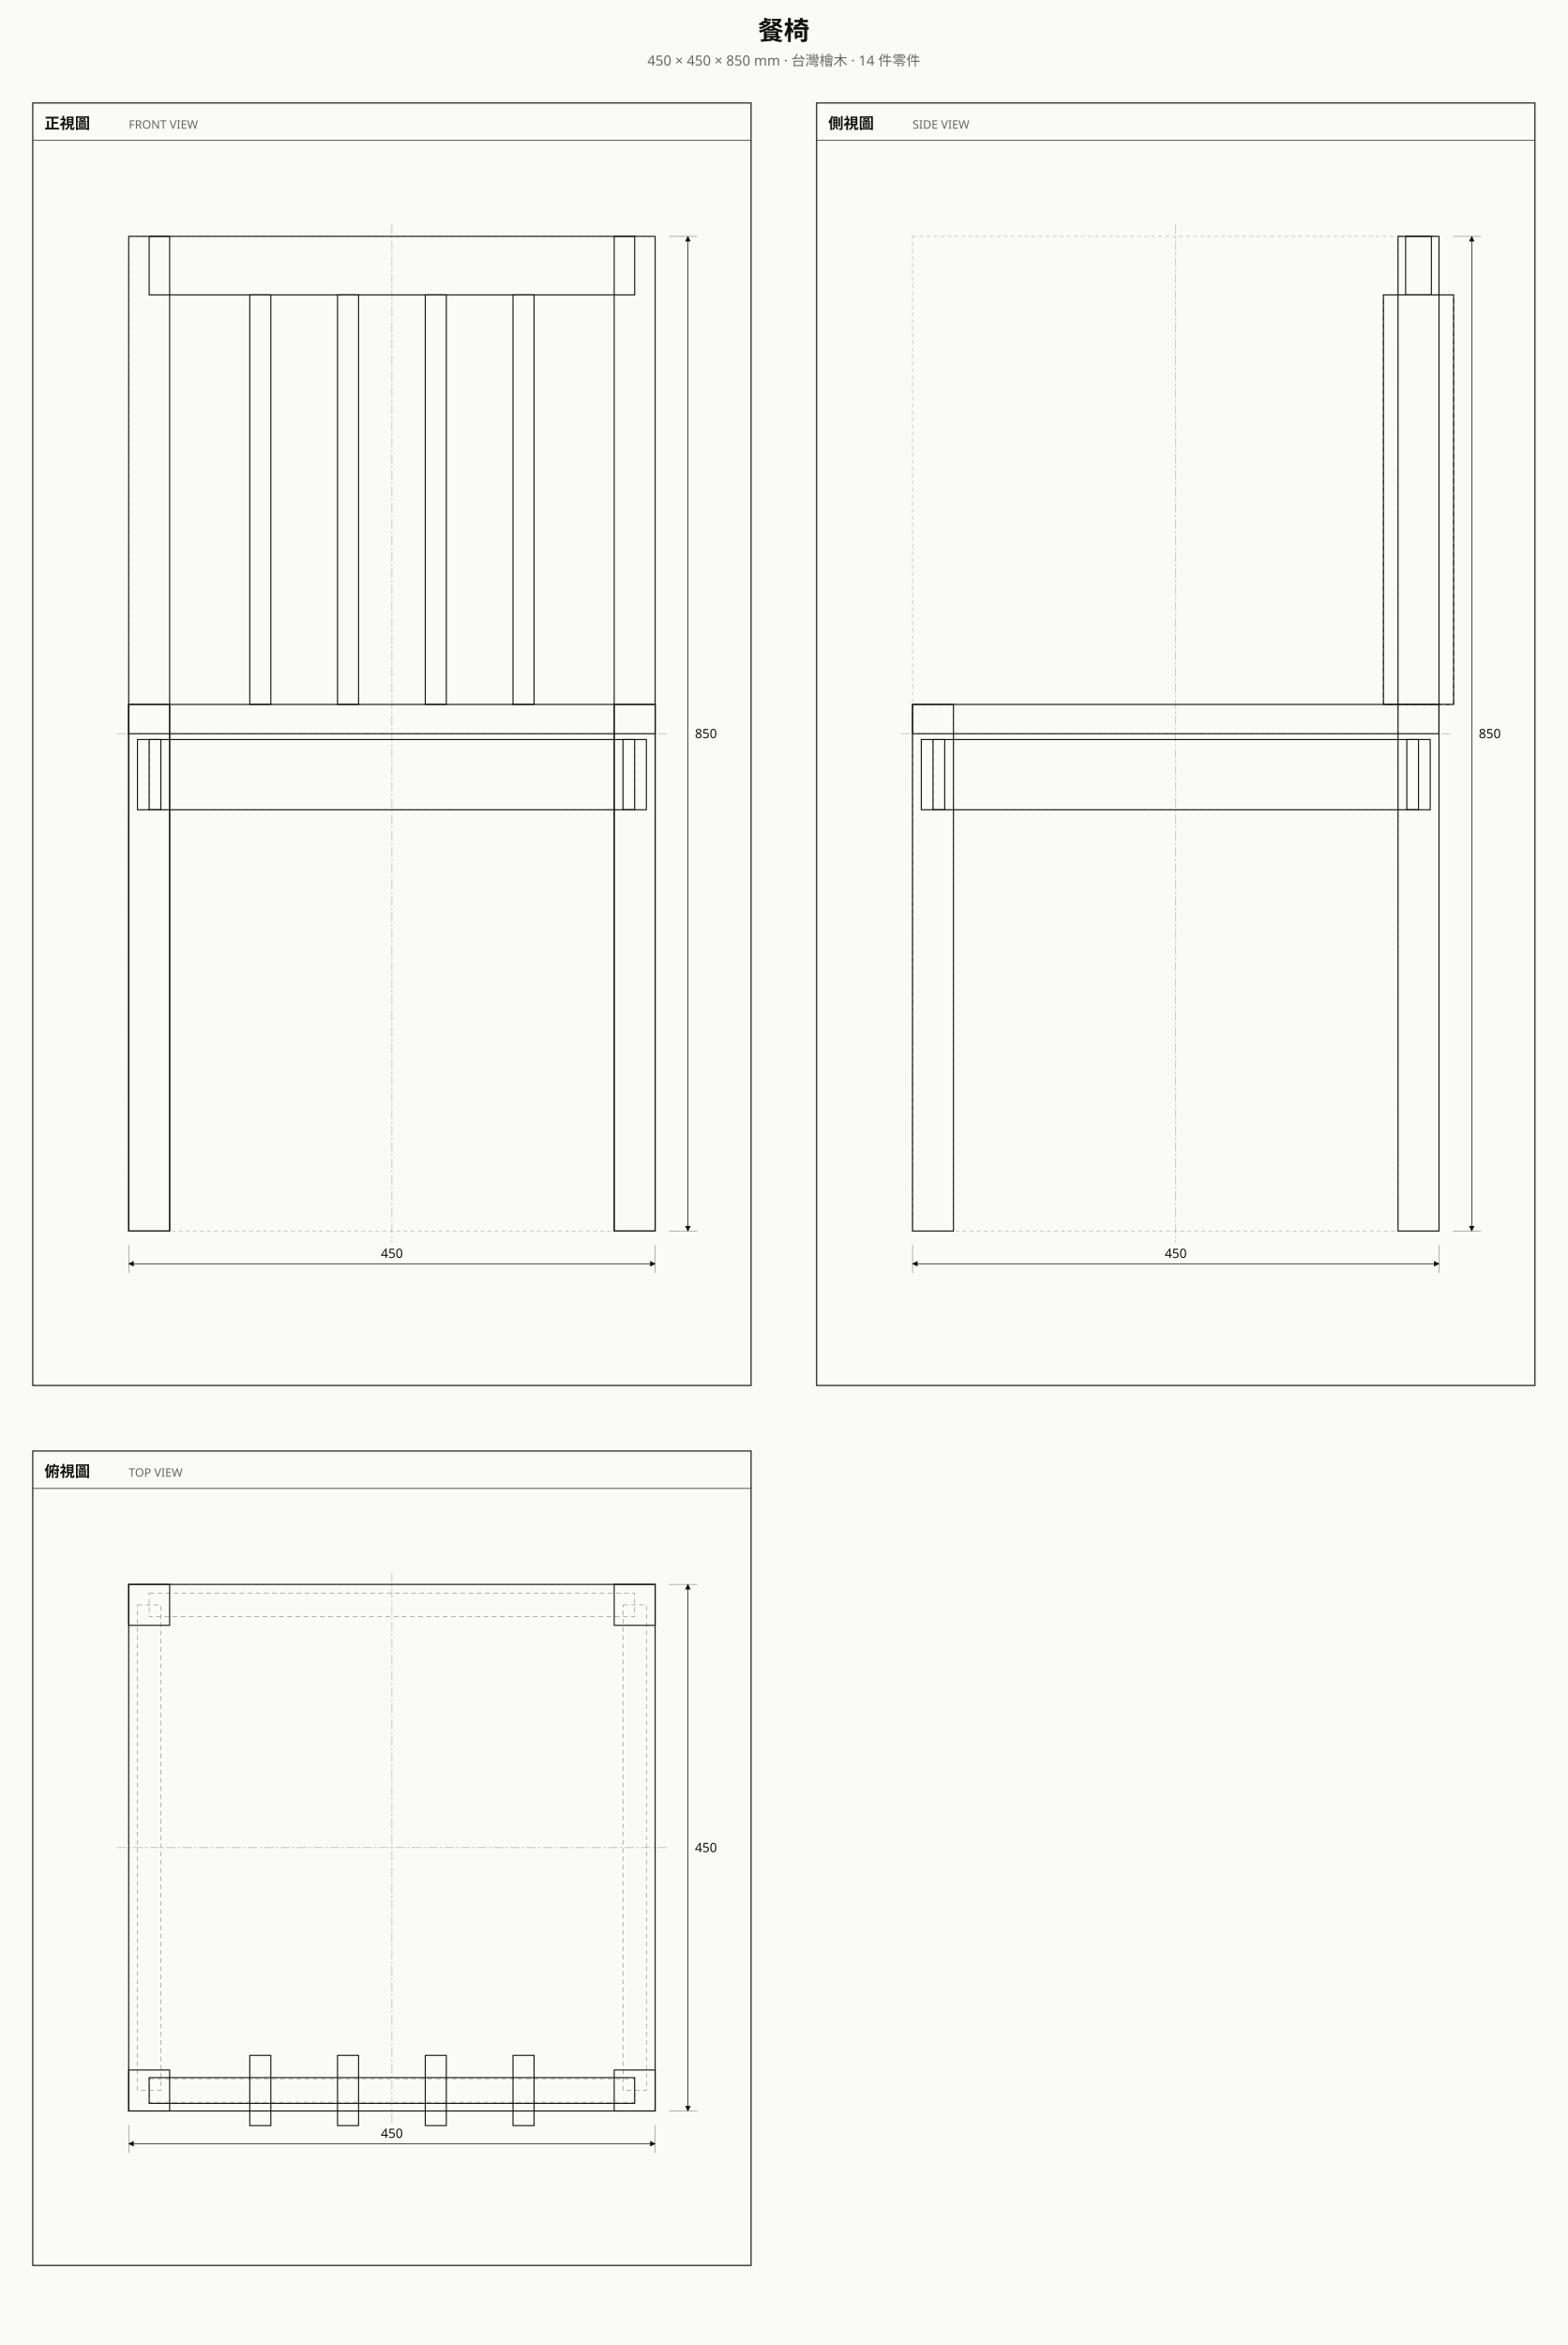
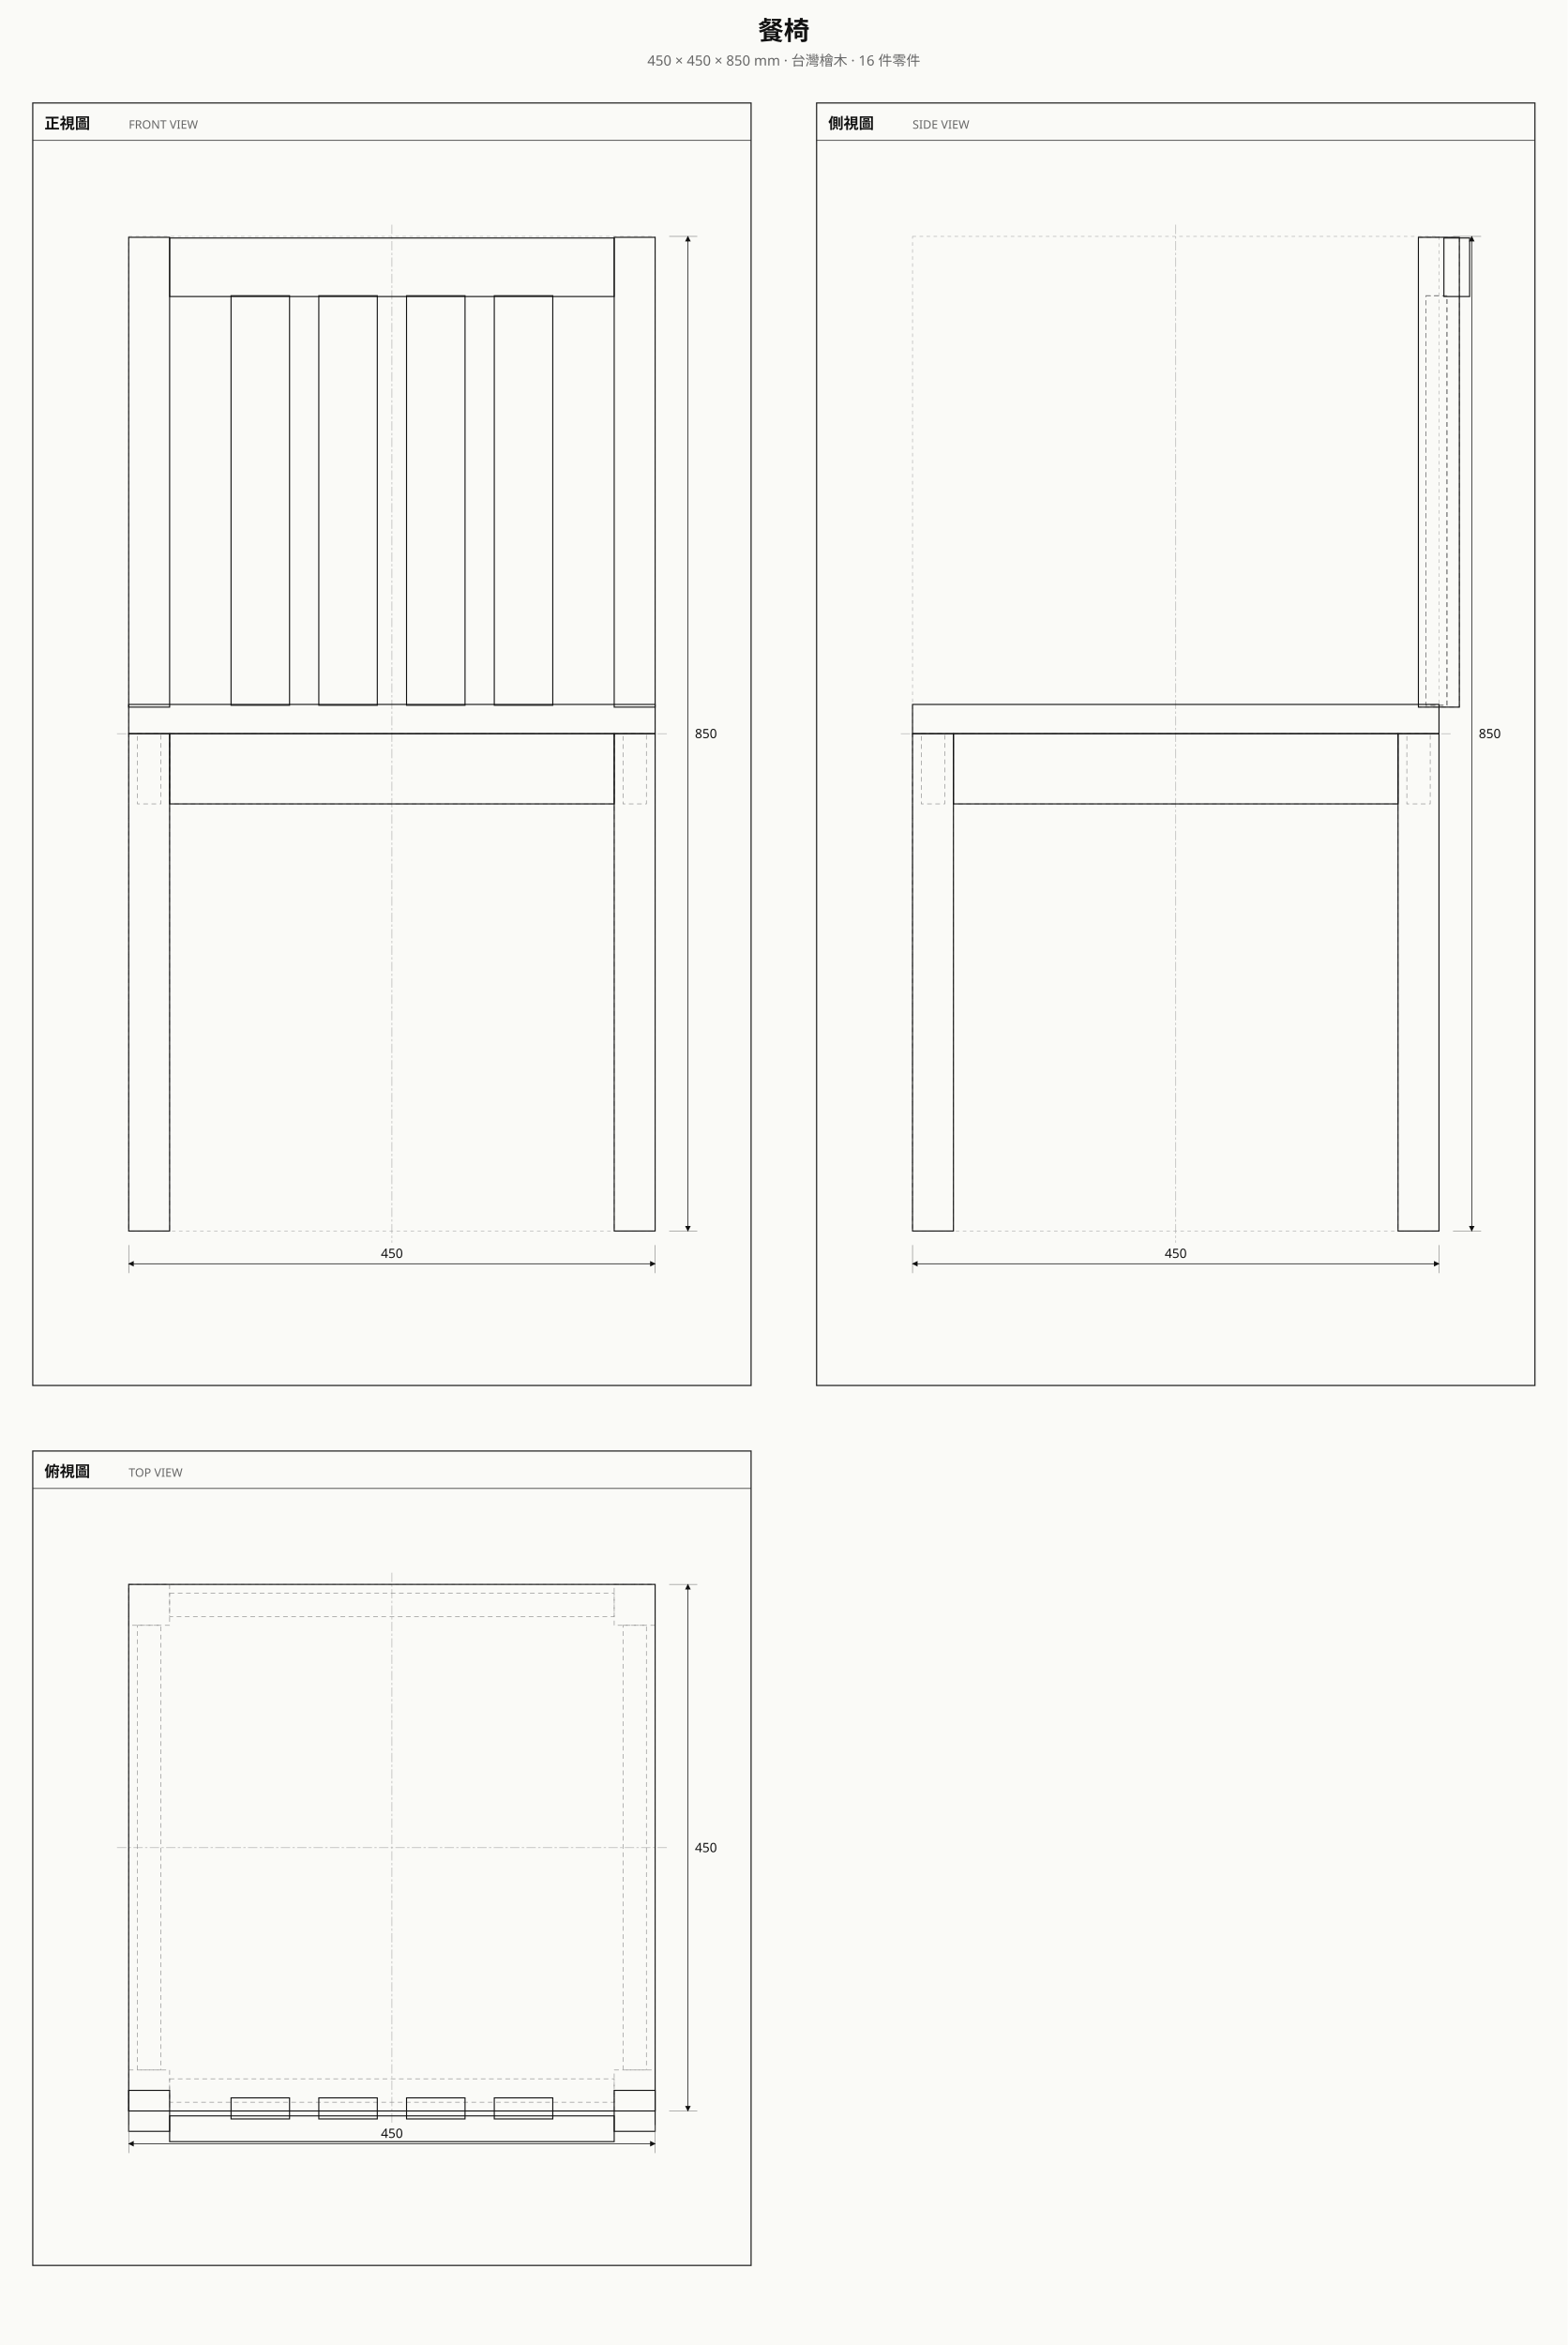
<svg xmlns="http://www.w3.org/2000/svg" viewBox="-20 -10 1340 2004" width="1340">
  <defs>
    <marker id="arr-front" viewBox="0 0 10 10" refX="9" refY="5" markerWidth="8" markerHeight="8" orient="auto-start-reverse">
      <path d="M 0 0 L 10 5 L 0 10 z" fill="#111" />
    </marker>
    <marker id="arr-side" viewBox="0 0 10 10" refX="9" refY="5" markerWidth="8" markerHeight="8" orient="auto-start-reverse">
      <path d="M 0 0 L 10 5 L 0 10 z" fill="#111" />
    </marker>
    <marker id="arr-top" viewBox="0 0 10 10" refX="9" refY="5" markerWidth="8" markerHeight="8" orient="auto-start-reverse">
      <path d="M 0 0 L 10 5 L 0 10 z" fill="#111" />
    </marker>
  </defs>
  <rect x="-20" y="-10" width="1340" height="2004" fill="#fafaf7" />
  <text x="650" y="24" text-anchor="middle" font-size="22" font-weight="700" fill="#111" font-family="sans-serif">餐椅</text>
-   <text x="650" y="46" text-anchor="middle" font-size="12" fill="#666" font-family="sans-serif">450 × 450 × 850 mm · 台灣檜木 · 14 件零件</text>
+   <text x="650" y="46" text-anchor="middle" font-size="12" fill="#666" font-family="sans-serif">450 × 450 × 850 mm · 台灣檜木 · 16 件零件</text>
  <g transform="translate(0, 70)">
    <g transform="translate(315.0, 972.0)">
      <rect x="-307.0" y="-964.0" width="614.0" height="1096.0" fill="none" stroke="#222" stroke-width="1" />
      <line x1="-307.0" y1="-932.0" x2="307.0" y2="-932.0" stroke="#222" stroke-width="0.6" />
      <text x="-297.0" y="-942.0" font-size="13" font-weight="700" fill="#111" font-family="sans-serif">正視圖</text>
      <text x="-225.0" y="-942.0" font-size="10" fill="#666" font-family="sans-serif">FRONT VIEW</text>
      <g stroke="#888" stroke-width="0.5" stroke-dasharray="8 2 2 2" opacity="0.7">
        <line x1="0" y1="-860.0" x2="0" y2="10.0" />
        <line x1="-235.0" y1="-425.0" x2="235.0" y2="-425.0" />
      </g>
      <rect x="-225.0" y="-850.0" width="450.0" height="850.0" fill="none" stroke="#999" stroke-dasharray="3 3" stroke-width="0.5" opacity="0.8" />
-       <rect x="-207.5" y="-420.0" width="415.0" height="60.0" fill="none" stroke="#888" stroke-width="0.5" stroke-dasharray="4 3" />
-       <rect x="-207.5" y="-850.0" width="415.0" height="50.0" fill="none" stroke="#111" stroke-width="0.9" />
-       <rect x="-225.0" y="-850.0" width="35.0" height="850.0" fill="none" stroke="#111" stroke-width="0.9" />
-       <rect x="190.0" y="-850.0" width="35.0" height="850.0" fill="none" stroke="#111" stroke-width="0.9" />
-       <rect x="-121.5" y="-800.0" width="18.0" height="350.0" fill="none" stroke="#111" stroke-width="0.9" />
-       <rect x="-46.5" y="-800.0" width="18.0" height="350.0" fill="none" stroke="#111" stroke-width="0.9" />
-       <rect x="28.5" y="-800.0" width="18.0" height="350.0" fill="none" stroke="#111" stroke-width="0.9" />
-       <rect x="103.5" y="-800.0" width="18.0" height="350.0" fill="none" stroke="#111" stroke-width="0.9" />
-       <rect x="-217.5" y="-420.0" width="20.0" height="60.0" fill="none" stroke="#111" stroke-width="0.9" />
-       <rect x="197.5" y="-420.0" width="20.0" height="60.0" fill="none" stroke="#111" stroke-width="0.9" />
-       <rect x="-207.5" y="-420.0" width="415.0" height="60.0" fill="none" stroke="#111" stroke-width="0.9" />
+       <rect x="-190.0" y="-848.6" width="380.0" height="50.0" fill="none" stroke="#111" stroke-width="0.9" />
+       <rect x="87.5" y="-799.3" width="50.0" height="350.0" fill="none" stroke="#111" stroke-width="0.9" />
+       <rect x="12.5" y="-799.3" width="50.0" height="350.0" fill="none" stroke="#111" stroke-width="0.9" />
+       <rect x="-62.5" y="-799.3" width="50.0" height="350.0" fill="none" stroke="#111" stroke-width="0.9" />
+       <rect x="-137.5" y="-799.3" width="50.0" height="350.0" fill="none" stroke="#111" stroke-width="0.9" />
+       <rect x="190.0" y="-849.2" width="35.0" height="401.5" fill="none" stroke="#111" stroke-width="0.9" />
+       <rect x="-225.0" y="-849.2" width="35.0" height="401.5" fill="none" stroke="#111" stroke-width="0.9" />
+       <rect x="-190.0" y="-425.0" width="380.0" height="60.0" fill="none" stroke="#888" stroke-width="0.5" stroke-dasharray="4 3" />
+       <rect x="190.0" y="-425.0" width="35.0" height="425.0" fill="none" stroke="#888" stroke-width="0.5" stroke-dasharray="4 3" />
+       <rect x="-225.0" y="-425.0" width="35.0" height="425.0" fill="none" stroke="#888" stroke-width="0.5" stroke-dasharray="4 3" />
+       <rect x="197.5" y="-425.0" width="20.0" height="60.0" fill="none" stroke="#888" stroke-width="0.5" stroke-dasharray="4 3" />
+       <rect x="-217.5" y="-425.0" width="20.0" height="60.0" fill="none" stroke="#888" stroke-width="0.5" stroke-dasharray="4 3" />
+       <rect x="-190.0" y="-425.0" width="380.0" height="60.0" fill="none" stroke="#111" stroke-width="0.9" />
      <rect x="-225.0" y="-450.0" width="450.0" height="25.0" fill="none" stroke="#111" stroke-width="0.9" />
-       <rect x="-225.0" y="-450.0" width="35.0" height="450.0" fill="none" stroke="#111" stroke-width="0.9" />
-       <rect x="190.0" y="-450.0" width="35.0" height="450.0" fill="none" stroke="#111" stroke-width="0.9" />
+       <rect x="190.0" y="-425.0" width="35.0" height="425.0" fill="none" stroke="#111" stroke-width="0.9" />
+       <rect x="-225.0" y="-425.0" width="35.0" height="425.0" fill="none" stroke="#111" stroke-width="0.9" />
      <g stroke="#111" fill="#111" stroke-width="0.6" font-family="sans-serif">
        <line x1="-225.0" y1="12.0" x2="-225.0" y2="36.0" stroke-width="0.4" stroke="#666" />
        <line x1="225.0" y1="12.0" x2="225.0" y2="36.0" stroke-width="0.4" stroke="#666" />
        <line x1="-225.0" y1="28.0" x2="225.0" y2="28.0" marker-start="url(#arr-front)" marker-end="url(#arr-front)" />
        <text x="0" y="23.0" text-anchor="middle" font-size="11" stroke="none">450</text>
      </g>
      <g stroke="#111" fill="#111" stroke-width="0.6" font-family="sans-serif">
        <line x1="237.0" y1="-850.0" x2="261.0" y2="-850.0" stroke-width="0.4" stroke="#666" />
        <line x1="237.0" y1="0.0" x2="261.0" y2="0.0" stroke-width="0.4" stroke="#666" />
        <line x1="253.0" y1="-850.0" x2="253.0" y2="0.0" marker-start="url(#arr-front)" marker-end="url(#arr-front)" />
        <text x="259.0" y="-425.0" text-anchor="start" dominant-baseline="middle" font-size="11" stroke="none">850</text>
      </g>
    </g>
    <g transform="translate(670, 0)">
      <g transform="translate(315.0, 972.0)">
        <rect x="-307.0" y="-964.0" width="614.0" height="1096.0" fill="none" stroke="#222" stroke-width="1" />
        <line x1="-307.0" y1="-932.0" x2="307.0" y2="-932.0" stroke="#222" stroke-width="0.6" />
        <text x="-297.0" y="-942.0" font-size="13" font-weight="700" fill="#111" font-family="sans-serif">側視圖</text>
        <text x="-225.0" y="-942.0" font-size="10" fill="#666" font-family="sans-serif">SIDE VIEW</text>
        <g stroke="#888" stroke-width="0.5" stroke-dasharray="8 2 2 2" opacity="0.7">
          <line x1="0" y1="-860.0" x2="0" y2="10.0" />
          <line x1="-235.0" y1="-425.0" x2="235.0" y2="-425.0" />
        </g>
        <rect x="-225.0" y="-850.0" width="450.0" height="850.0" fill="none" stroke="#999" stroke-dasharray="3 3" stroke-width="0.5" opacity="0.8" />
-         <rect x="-207.5" y="-420.0" width="415.0" height="60.0" fill="none" stroke="#888" stroke-width="0.5" stroke-dasharray="4 3" />
-         <rect x="-225.0" y="-450.0" width="35.0" height="450.0" fill="none" stroke="#888" stroke-width="0.5" stroke-dasharray="4 3" />
-         <rect x="190.0" y="-850.0" width="35.0" height="850.0" fill="none" stroke="#888" stroke-width="0.5" stroke-dasharray="4 3" />
-         <rect x="177.5" y="-800.0" width="60.0" height="350.0" fill="none" stroke="#888" stroke-width="0.5" stroke-dasharray="4 3" />
-         <rect x="177.5" y="-800.0" width="60.0" height="350.0" fill="none" stroke="#888" stroke-width="0.5" stroke-dasharray="4 3" />
-         <rect x="177.5" y="-800.0" width="60.0" height="350.0" fill="none" stroke="#888" stroke-width="0.5" stroke-dasharray="4 3" />
-         <rect x="177.5" y="-800.0" width="60.0" height="350.0" fill="none" stroke="#111" stroke-width="0.9" />
-         <rect x="-217.5" y="-420.0" width="20.0" height="60.0" fill="none" stroke="#111" stroke-width="0.9" />
-         <rect x="197.5" y="-420.0" width="20.0" height="60.0" fill="none" stroke="#111" stroke-width="0.9" />
-         <rect x="196.5" y="-850.0" width="22.0" height="50.0" fill="none" stroke="#111" stroke-width="0.9" />
-         <rect x="-207.5" y="-420.0" width="415.0" height="60.0" fill="none" stroke="#111" stroke-width="0.9" />
+         <rect x="-190.0" y="-425.0" width="380.0" height="60.0" fill="none" stroke="#888" stroke-width="0.5" stroke-dasharray="4 3" />
+         <rect x="-225.0" y="-425.0" width="35.0" height="425.0" fill="none" stroke="#888" stroke-width="0.5" stroke-dasharray="4 3" />
+         <rect x="190.0" y="-425.0" width="35.0" height="425.0" fill="none" stroke="#888" stroke-width="0.5" stroke-dasharray="4 3" />
+         <rect x="207.4" y="-849.2" width="35.0" height="401.5" fill="none" stroke="#888" stroke-width="0.5" stroke-dasharray="4 3" />
+         <rect x="213.8" y="-799.3" width="18.0" height="350.0" fill="none" stroke="#888" stroke-width="0.5" stroke-dasharray="4 3" />
+         <rect x="213.8" y="-799.3" width="18.0" height="350.0" fill="none" stroke="#888" stroke-width="0.5" stroke-dasharray="4 3" />
+         <rect x="213.8" y="-799.3" width="18.0" height="350.0" fill="none" stroke="#888" stroke-width="0.5" stroke-dasharray="4 3" />
+         <rect x="213.8" y="-799.3" width="18.0" height="350.0" fill="none" stroke="#888" stroke-width="0.5" stroke-dasharray="4 3" />
+         <rect x="-217.5" y="-425.0" width="20.0" height="60.0" fill="none" stroke="#888" stroke-width="0.5" stroke-dasharray="4 3" />
+         <rect x="197.5" y="-425.0" width="20.0" height="60.0" fill="none" stroke="#888" stroke-width="0.5" stroke-dasharray="4 3" />
+         <rect x="229.2" y="-848.6" width="22.0" height="50.0" fill="none" stroke="#111" stroke-width="0.9" />
+         <rect x="-190.0" y="-425.0" width="380.0" height="60.0" fill="none" stroke="#111" stroke-width="0.9" />
        <rect x="-225.0" y="-450.0" width="450.0" height="25.0" fill="none" stroke="#111" stroke-width="0.9" />
-         <rect x="-225.0" y="-450.0" width="35.0" height="450.0" fill="none" stroke="#111" stroke-width="0.9" />
-         <rect x="190.0" y="-850.0" width="35.0" height="850.0" fill="none" stroke="#111" stroke-width="0.9" />
+         <rect x="-225.0" y="-425.0" width="35.0" height="425.0" fill="none" stroke="#111" stroke-width="0.9" />
+         <rect x="190.0" y="-425.0" width="35.0" height="425.0" fill="none" stroke="#111" stroke-width="0.9" />
+         <rect x="207.4" y="-849.2" width="35.0" height="401.5" fill="none" stroke="#111" stroke-width="0.9" />
        <g stroke="#111" fill="#111" stroke-width="0.6" font-family="sans-serif">
          <line x1="-225.0" y1="12.0" x2="-225.0" y2="36.0" stroke-width="0.4" stroke="#666" />
          <line x1="225.0" y1="12.0" x2="225.0" y2="36.0" stroke-width="0.4" stroke="#666" />
          <line x1="-225.0" y1="28.0" x2="225.0" y2="28.0" marker-start="url(#arr-side)" marker-end="url(#arr-side)" />
          <text x="0" y="23.0" text-anchor="middle" font-size="11" stroke="none">450</text>
        </g>
        <g stroke="#111" fill="#111" stroke-width="0.6" font-family="sans-serif">
          <line x1="237.0" y1="-850.0" x2="261.0" y2="-850.0" stroke-width="0.4" stroke="#666" />
          <line x1="237.0" y1="0.0" x2="261.0" y2="0.0" stroke-width="0.4" stroke="#666" />
          <line x1="253.0" y1="-850.0" x2="253.0" y2="0.0" marker-start="url(#arr-side)" marker-end="url(#arr-side)" />
          <text x="259.0" y="-425.0" text-anchor="start" dominant-baseline="middle" font-size="11" stroke="none">850</text>
        </g>
      </g>
    </g>
    <g transform="translate(0, 1152)">
      <g transform="translate(315.0, 347.0)">
        <rect x="-307.0" y="-339.0" width="614.0" height="696.0" fill="none" stroke="#222" stroke-width="1" />
        <line x1="-307.0" y1="-307.0" x2="307.0" y2="-307.0" stroke="#222" stroke-width="0.6" />
        <text x="-297.0" y="-317.0" font-size="13" font-weight="700" fill="#111" font-family="sans-serif">俯視圖</text>
        <text x="-225.0" y="-317.0" font-size="10" fill="#666" font-family="sans-serif">TOP VIEW</text>
        <g stroke="#888" stroke-width="0.5" stroke-dasharray="8 2 2 2" opacity="0.7">
          <line x1="0" y1="-235.0" x2="0" y2="235.0" />
          <line x1="-235.0" y1="0.0" x2="235.0" y2="0.0" />
        </g>
        <rect x="-225.0" y="-225.0" width="450.0" height="450.0" fill="none" stroke="#999" stroke-dasharray="3 3" stroke-width="0.5" opacity="0.8" />
-         <rect x="-207.5" y="-217.5" width="415.0" height="20.0" fill="none" stroke="#888" stroke-width="0.5" stroke-dasharray="4 3" />
-         <rect x="-207.5" y="197.5" width="415.0" height="20.0" fill="none" stroke="#888" stroke-width="0.5" stroke-dasharray="4 3" />
-         <rect x="-217.5" y="-207.5" width="20.0" height="415.0" fill="none" stroke="#888" stroke-width="0.5" stroke-dasharray="4 3" />
-         <rect x="197.5" y="-207.5" width="20.0" height="415.0" fill="none" stroke="#888" stroke-width="0.5" stroke-dasharray="4 3" />
+         <rect x="190.0" y="-225.0" width="35.0" height="35.0" fill="none" stroke="#888" stroke-width="0.5" stroke-dasharray="4 3" />
+         <rect x="-225.0" y="-225.0" width="35.0" height="35.0" fill="none" stroke="#888" stroke-width="0.5" stroke-dasharray="4 3" />
+         <rect x="190.0" y="190.0" width="35.0" height="35.0" fill="none" stroke="#888" stroke-width="0.5" stroke-dasharray="4 3" />
+         <rect x="-225.0" y="190.0" width="35.0" height="35.0" fill="none" stroke="#888" stroke-width="0.5" stroke-dasharray="4 3" />
+         <rect x="-190.0" y="-217.5" width="380.0" height="20.0" fill="none" stroke="#888" stroke-width="0.5" stroke-dasharray="4 3" />
+         <rect x="-190.0" y="197.5" width="380.0" height="20.0" fill="none" stroke="#888" stroke-width="0.5" stroke-dasharray="4 3" />
+         <rect x="197.5" y="-190.0" width="20.0" height="380.0" fill="none" stroke="#888" stroke-width="0.5" stroke-dasharray="4 3" />
+         <rect x="-217.5" y="-190.0" width="20.0" height="380.0" fill="none" stroke="#888" stroke-width="0.5" stroke-dasharray="4 3" />
        <rect x="-225.0" y="-225.0" width="450.0" height="450.0" fill="none" stroke="#111" stroke-width="0.9" />
-         <rect x="-225.0" y="-225.0" width="35.0" height="35.0" fill="none" stroke="#111" stroke-width="0.9" />
-         <rect x="190.0" y="-225.0" width="35.0" height="35.0" fill="none" stroke="#111" stroke-width="0.9" />
-         <rect x="-121.5" y="177.5" width="18.0" height="60.0" fill="none" stroke="#111" stroke-width="0.9" />
-         <rect x="-46.5" y="177.5" width="18.0" height="60.0" fill="none" stroke="#111" stroke-width="0.9" />
-         <rect x="28.5" y="177.5" width="18.0" height="60.0" fill="none" stroke="#111" stroke-width="0.9" />
-         <rect x="103.5" y="177.5" width="18.0" height="60.0" fill="none" stroke="#111" stroke-width="0.9" />
-         <rect x="-225.0" y="190.0" width="35.0" height="35.0" fill="none" stroke="#111" stroke-width="0.9" />
-         <rect x="190.0" y="190.0" width="35.0" height="35.0" fill="none" stroke="#111" stroke-width="0.9" />
-         <rect x="-207.5" y="196.5" width="415.0" height="22.0" fill="none" stroke="#111" stroke-width="0.9" />
+         <rect x="87.5" y="213.8" width="50.0" height="18.0" fill="none" stroke="#111" stroke-width="0.9" />
+         <rect x="12.5" y="213.8" width="50.0" height="18.0" fill="none" stroke="#111" stroke-width="0.9" />
+         <rect x="-62.5" y="213.8" width="50.0" height="18.0" fill="none" stroke="#111" stroke-width="0.9" />
+         <rect x="-137.5" y="213.8" width="50.0" height="18.0" fill="none" stroke="#111" stroke-width="0.9" />
+         <rect x="-190.0" y="229.2" width="380.0" height="22.0" fill="none" stroke="#111" stroke-width="0.9" />
+         <rect x="190.0" y="207.4" width="35.0" height="35.0" fill="none" stroke="#111" stroke-width="0.9" />
+         <rect x="-225.0" y="207.4" width="35.0" height="35.0" fill="none" stroke="#111" stroke-width="0.9" />
        <g stroke="#111" fill="#111" stroke-width="0.6" font-family="sans-serif">
          <line x1="-225.0" y1="237.0" x2="-225.0" y2="261.0" stroke-width="0.4" stroke="#666" />
          <line x1="225.0" y1="237.0" x2="225.0" y2="261.0" stroke-width="0.4" stroke="#666" />
          <line x1="-225.0" y1="253.0" x2="225.0" y2="253.0" marker-start="url(#arr-top)" marker-end="url(#arr-top)" />
          <text x="0" y="248.0" text-anchor="middle" font-size="11" stroke="none">450</text>
        </g>
        <g stroke="#111" fill="#111" stroke-width="0.6" font-family="sans-serif">
          <line x1="237.0" y1="-225.0" x2="261.0" y2="-225.0" stroke-width="0.4" stroke="#666" />
          <line x1="237.0" y1="225.0" x2="261.0" y2="225.0" stroke-width="0.4" stroke="#666" />
          <line x1="253.0" y1="-225.0" x2="253.0" y2="225.0" marker-start="url(#arr-top)" marker-end="url(#arr-top)" />
          <text x="259.0" y="0.0" text-anchor="start" dominant-baseline="middle" font-size="11" stroke="none">450</text>
        </g>
      </g>
    </g>
  </g>
</svg>
